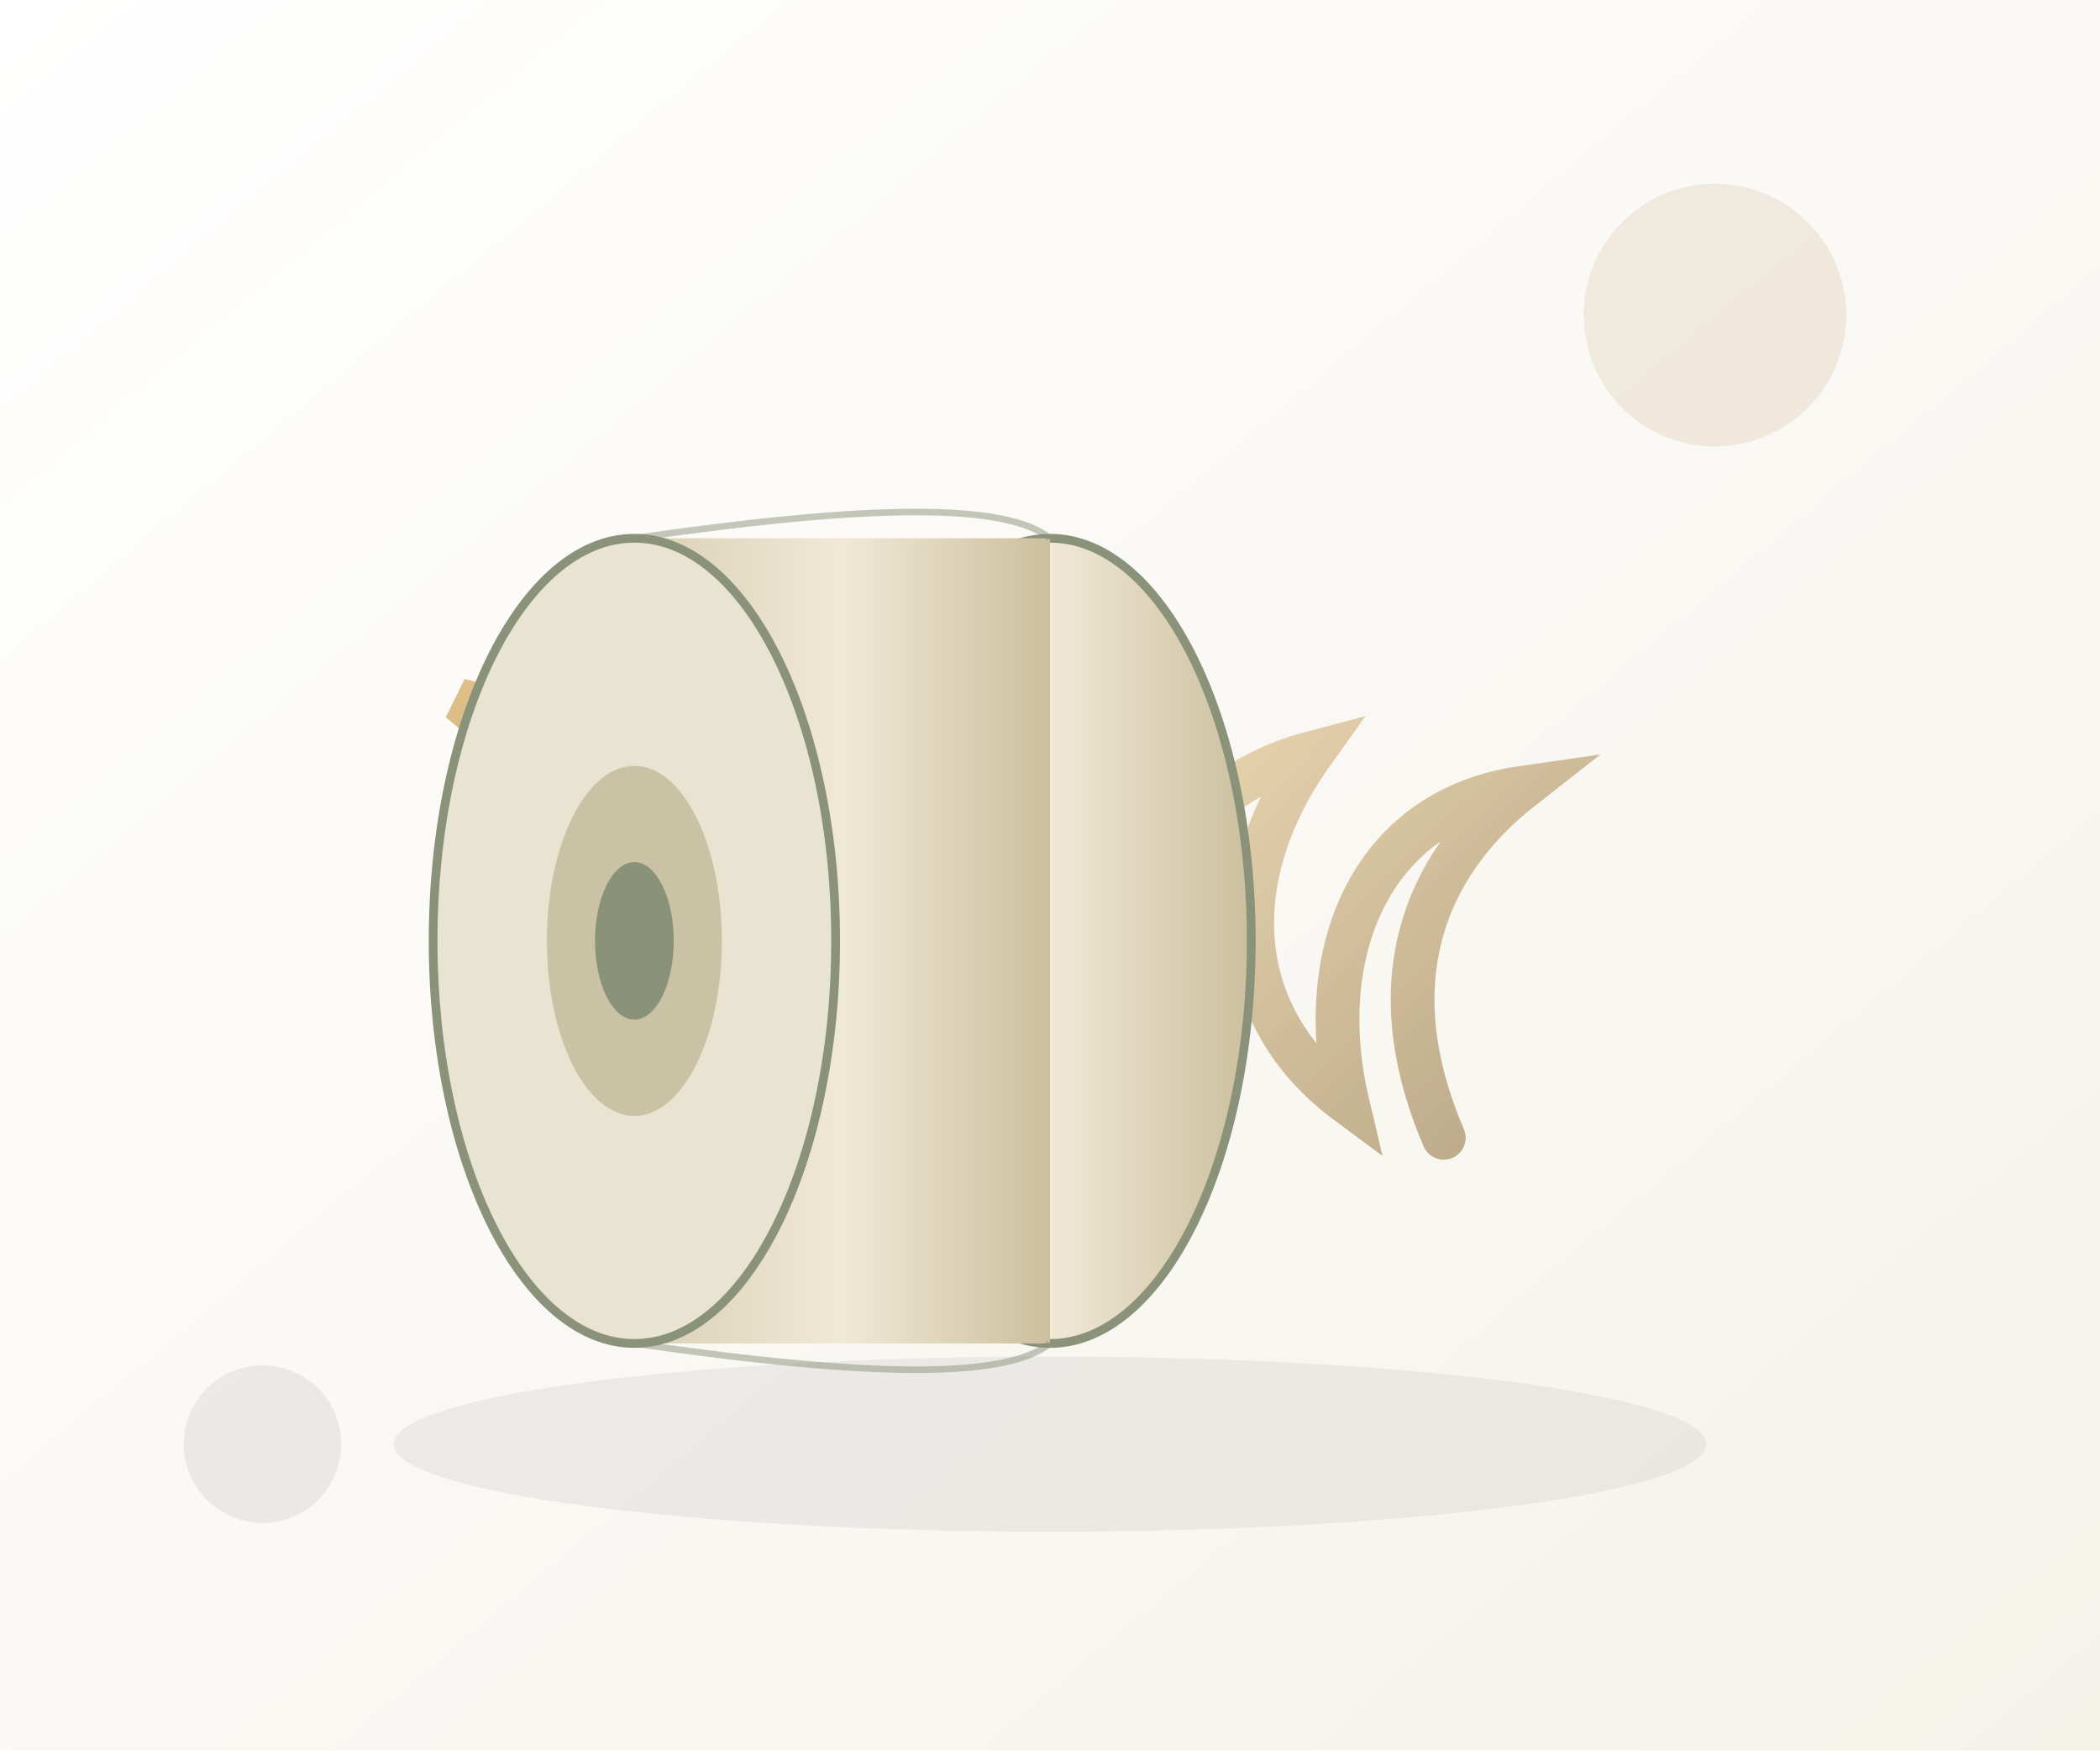
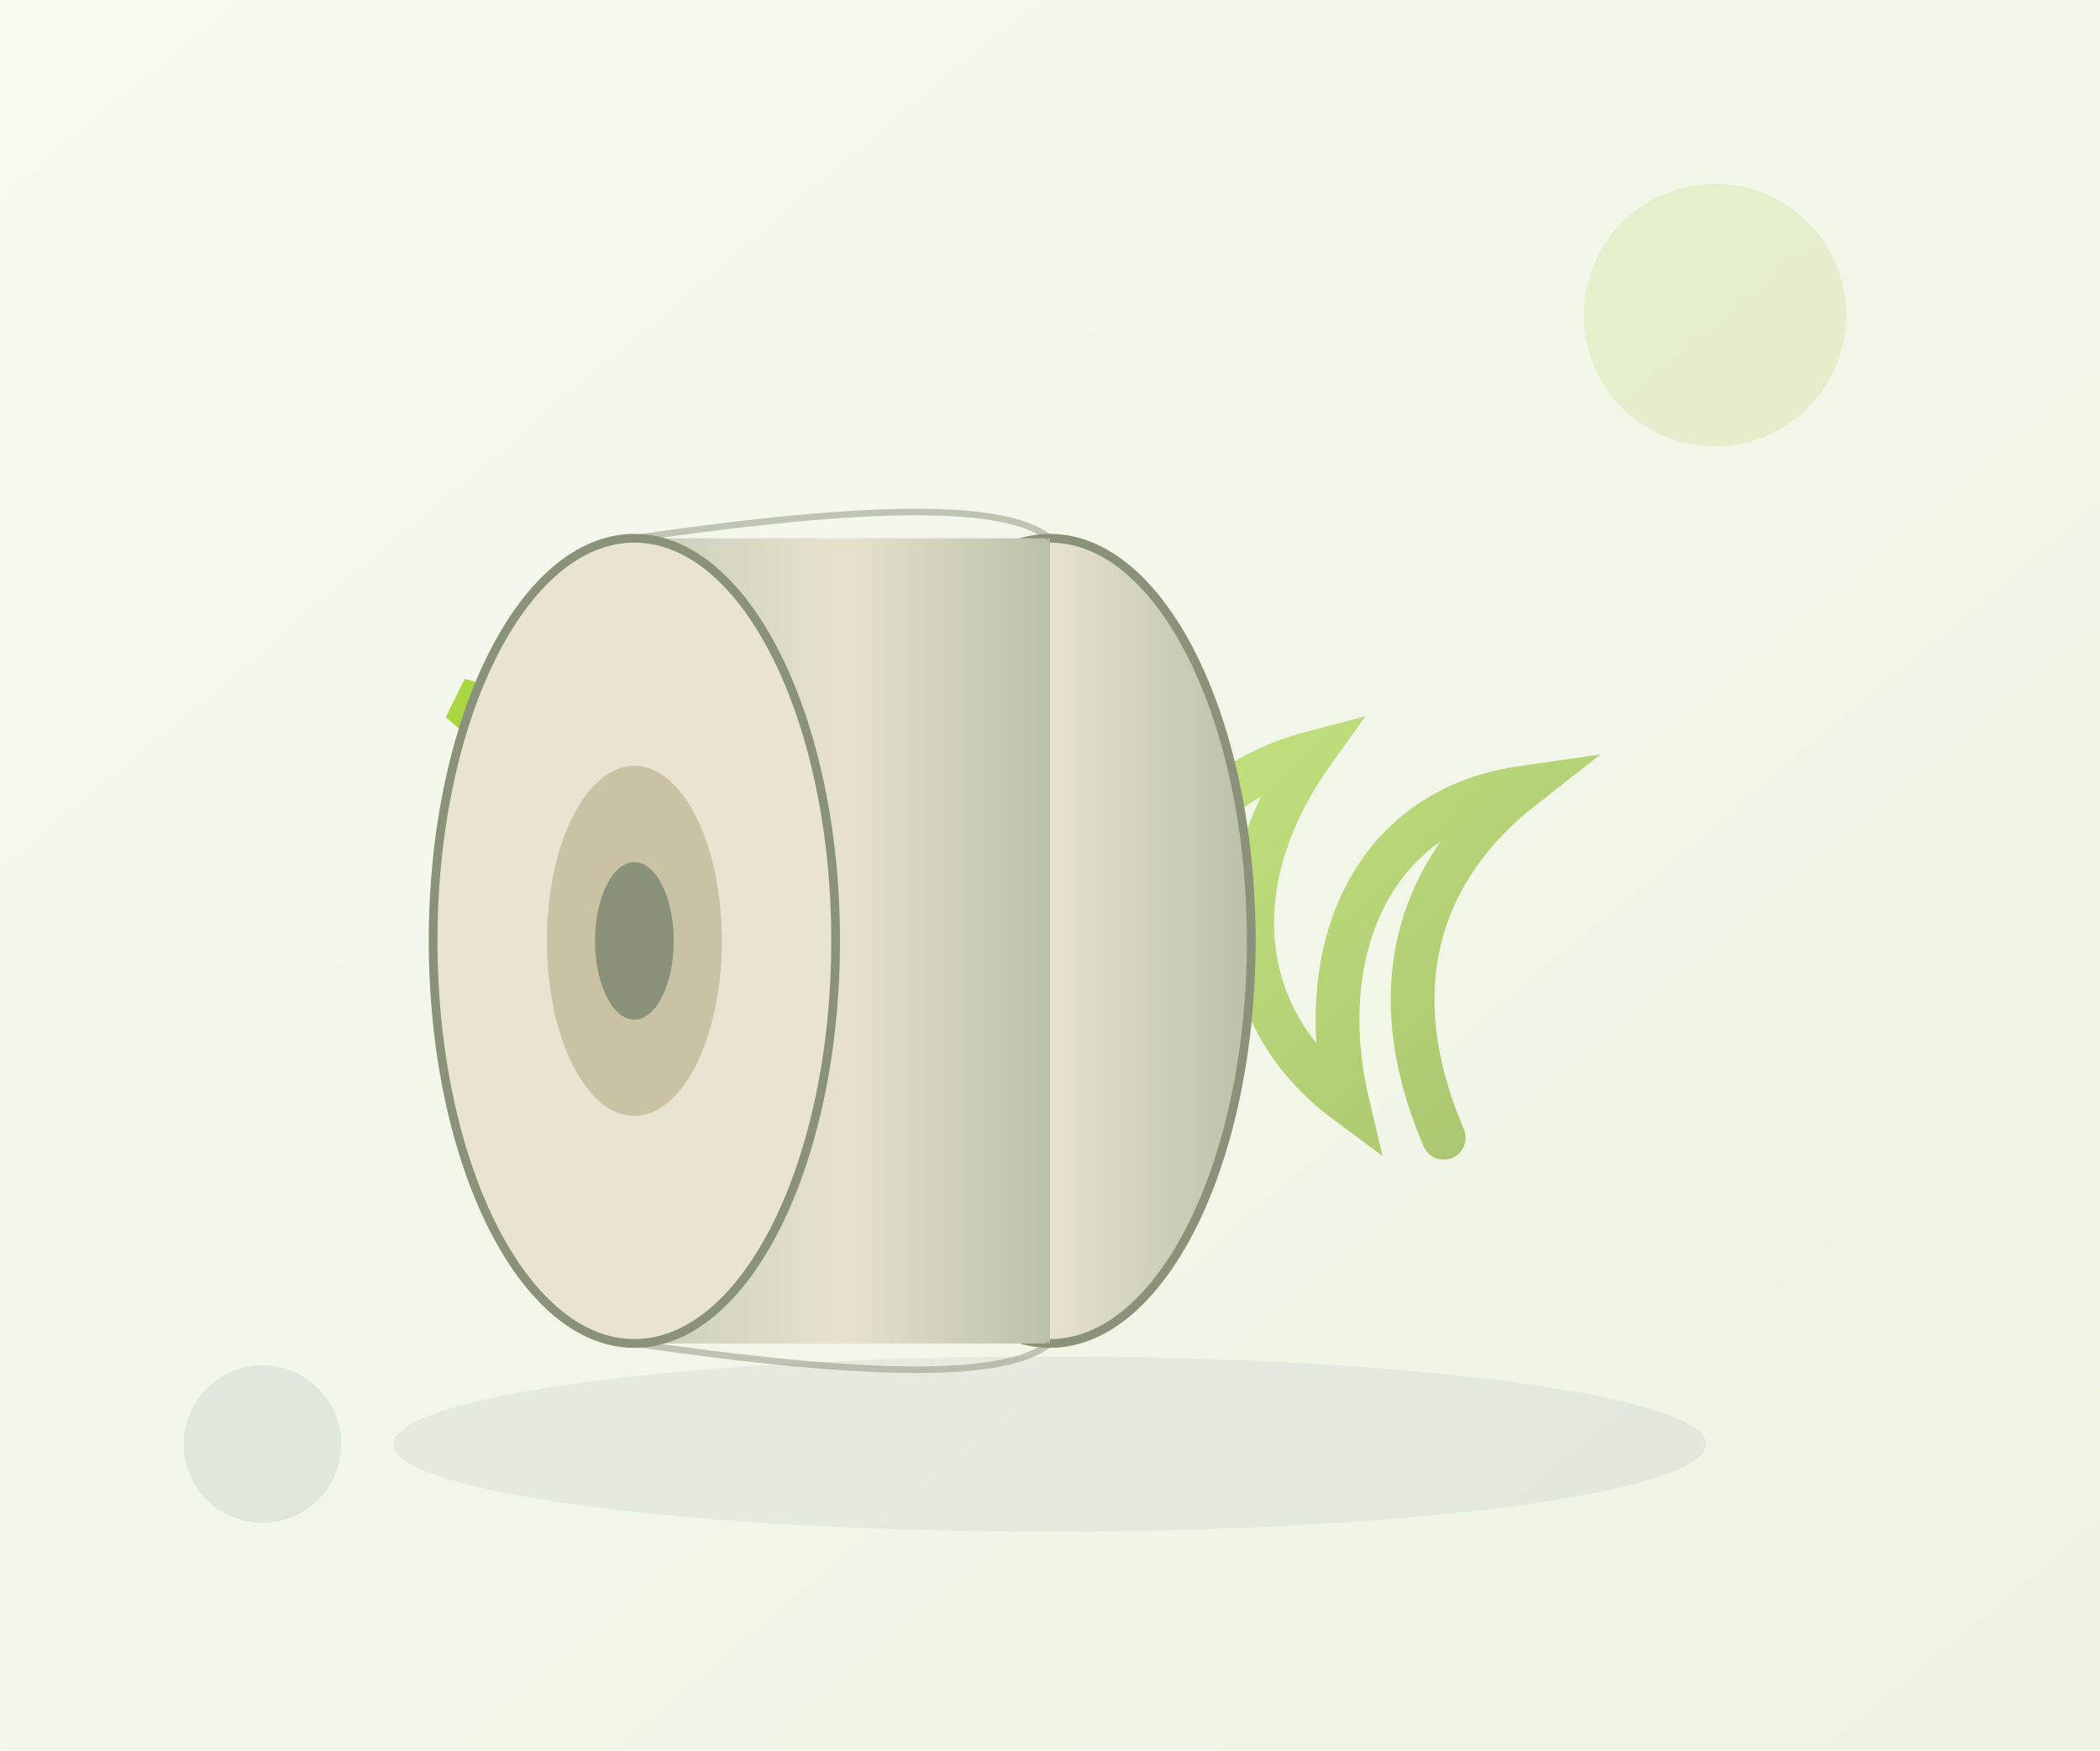
<svg xmlns="http://www.w3.org/2000/svg" viewBox="0 0 480 400" preserveAspectRatio="xMidYMid slice">
  <defs>
    <linearGradient id="bgFiller" x1="0" y1="0" x2="1" y2="1">
-       <stop offset="0" stop-color="#ffffff" />
-       <stop offset="1" stop-color="#f5f2ea" />
+       <stop offset="0" stop-color="#F6FAF0" />
+       <stop offset="1" stop-color="#EEF3E2" />
    </linearGradient>
    <linearGradient id="rollFiller" x1="0" y1="0" x2="1" y2="0">
-       <stop offset="0" stop-color="#D9CFB4" />
-       <stop offset=".5" stop-color="#F0E9D6" />
-       <stop offset="1" stop-color="#CBBF9E" />
+       <stop offset="0" stop-color="#C7CFB8" />
+       <stop offset=".5" stop-color="#E7E2CE" />
+       <stop offset="1" stop-color="#B9C2A8" />
    </linearGradient>
    <linearGradient id="ribbonFiller" x1="0" y1="0" x2="1" y2="1">
-       <stop offset="0" stop-color="#DCB877" />
-       <stop offset="1" stop-color="#8A6A35" />
+       <stop offset="0" stop-color="#9ED324" />
+       <stop offset="1" stop-color="#6F9E0F" />
    </linearGradient>
  </defs>
  <rect width="480" height="400" fill="url(#bgFiller)" />
-   <ellipse cx="240" cy="330" rx="150" ry="20" fill="#17140F" opacity=".06" />
+   <ellipse cx="240" cy="330" rx="150" ry="20" fill="#0B2345" opacity=".06" />
  <path d="M120 250c20-40 10-70-15-90 40 10 55 45 45 80 30-25 30-60 5-90 45 15 55 55 30 95 25-10 40-40 30-70 35 20 35 60 5 85" fill="none" stroke="url(#ribbonFiller)" stroke-width="10" stroke-linecap="round" opacity=".85" />
  <path d="M330 260c-15-35-5-62 18-80-35 5-48 38-40 72-27-20-28-52-8-80-38 10-49 48-30 84" fill="none" stroke="url(#ribbonFiller)" stroke-width="10" stroke-linecap="round" opacity=".55" />
  <g transform="translate(240,215)">
    <ellipse cx="0" cy="0" rx="46" ry="92" fill="url(#rollFiller)" stroke="#8A927A" stroke-width="2" />
    <rect x="-95" y="-92" width="95" height="184" fill="url(#rollFiller)" />
    <ellipse cx="-95" cy="0" rx="46" ry="92" fill="#E9E4D1" stroke="#8A927A" stroke-width="2" />
    <ellipse cx="-95" cy="0" rx="20" ry="40" fill="#C9C2A5" />
    <ellipse cx="-95" cy="0" rx="9" ry="18" fill="#8A927A" />
    <path d="M-95 -92 C-40 -100 -10 -100 0 -92" fill="none" stroke="#8A927A" stroke-width="1.5" opacity=".5" />
    <path d="M-95 92 C-40 100 -10 100 0 92" fill="none" stroke="#8A927A" stroke-width="1.5" opacity=".5" />
  </g>
-   <circle cx="392" cy="72" r="30" fill="#B8935A" opacity=".16" />
-   <circle cx="60" cy="330" r="18" fill="#17140F" opacity=".07" />
+   <circle cx="392" cy="72" r="30" fill="#8BC113" opacity=".14" />
+   <circle cx="60" cy="330" r="18" fill="#0B2345" opacity=".08" />
</svg>
